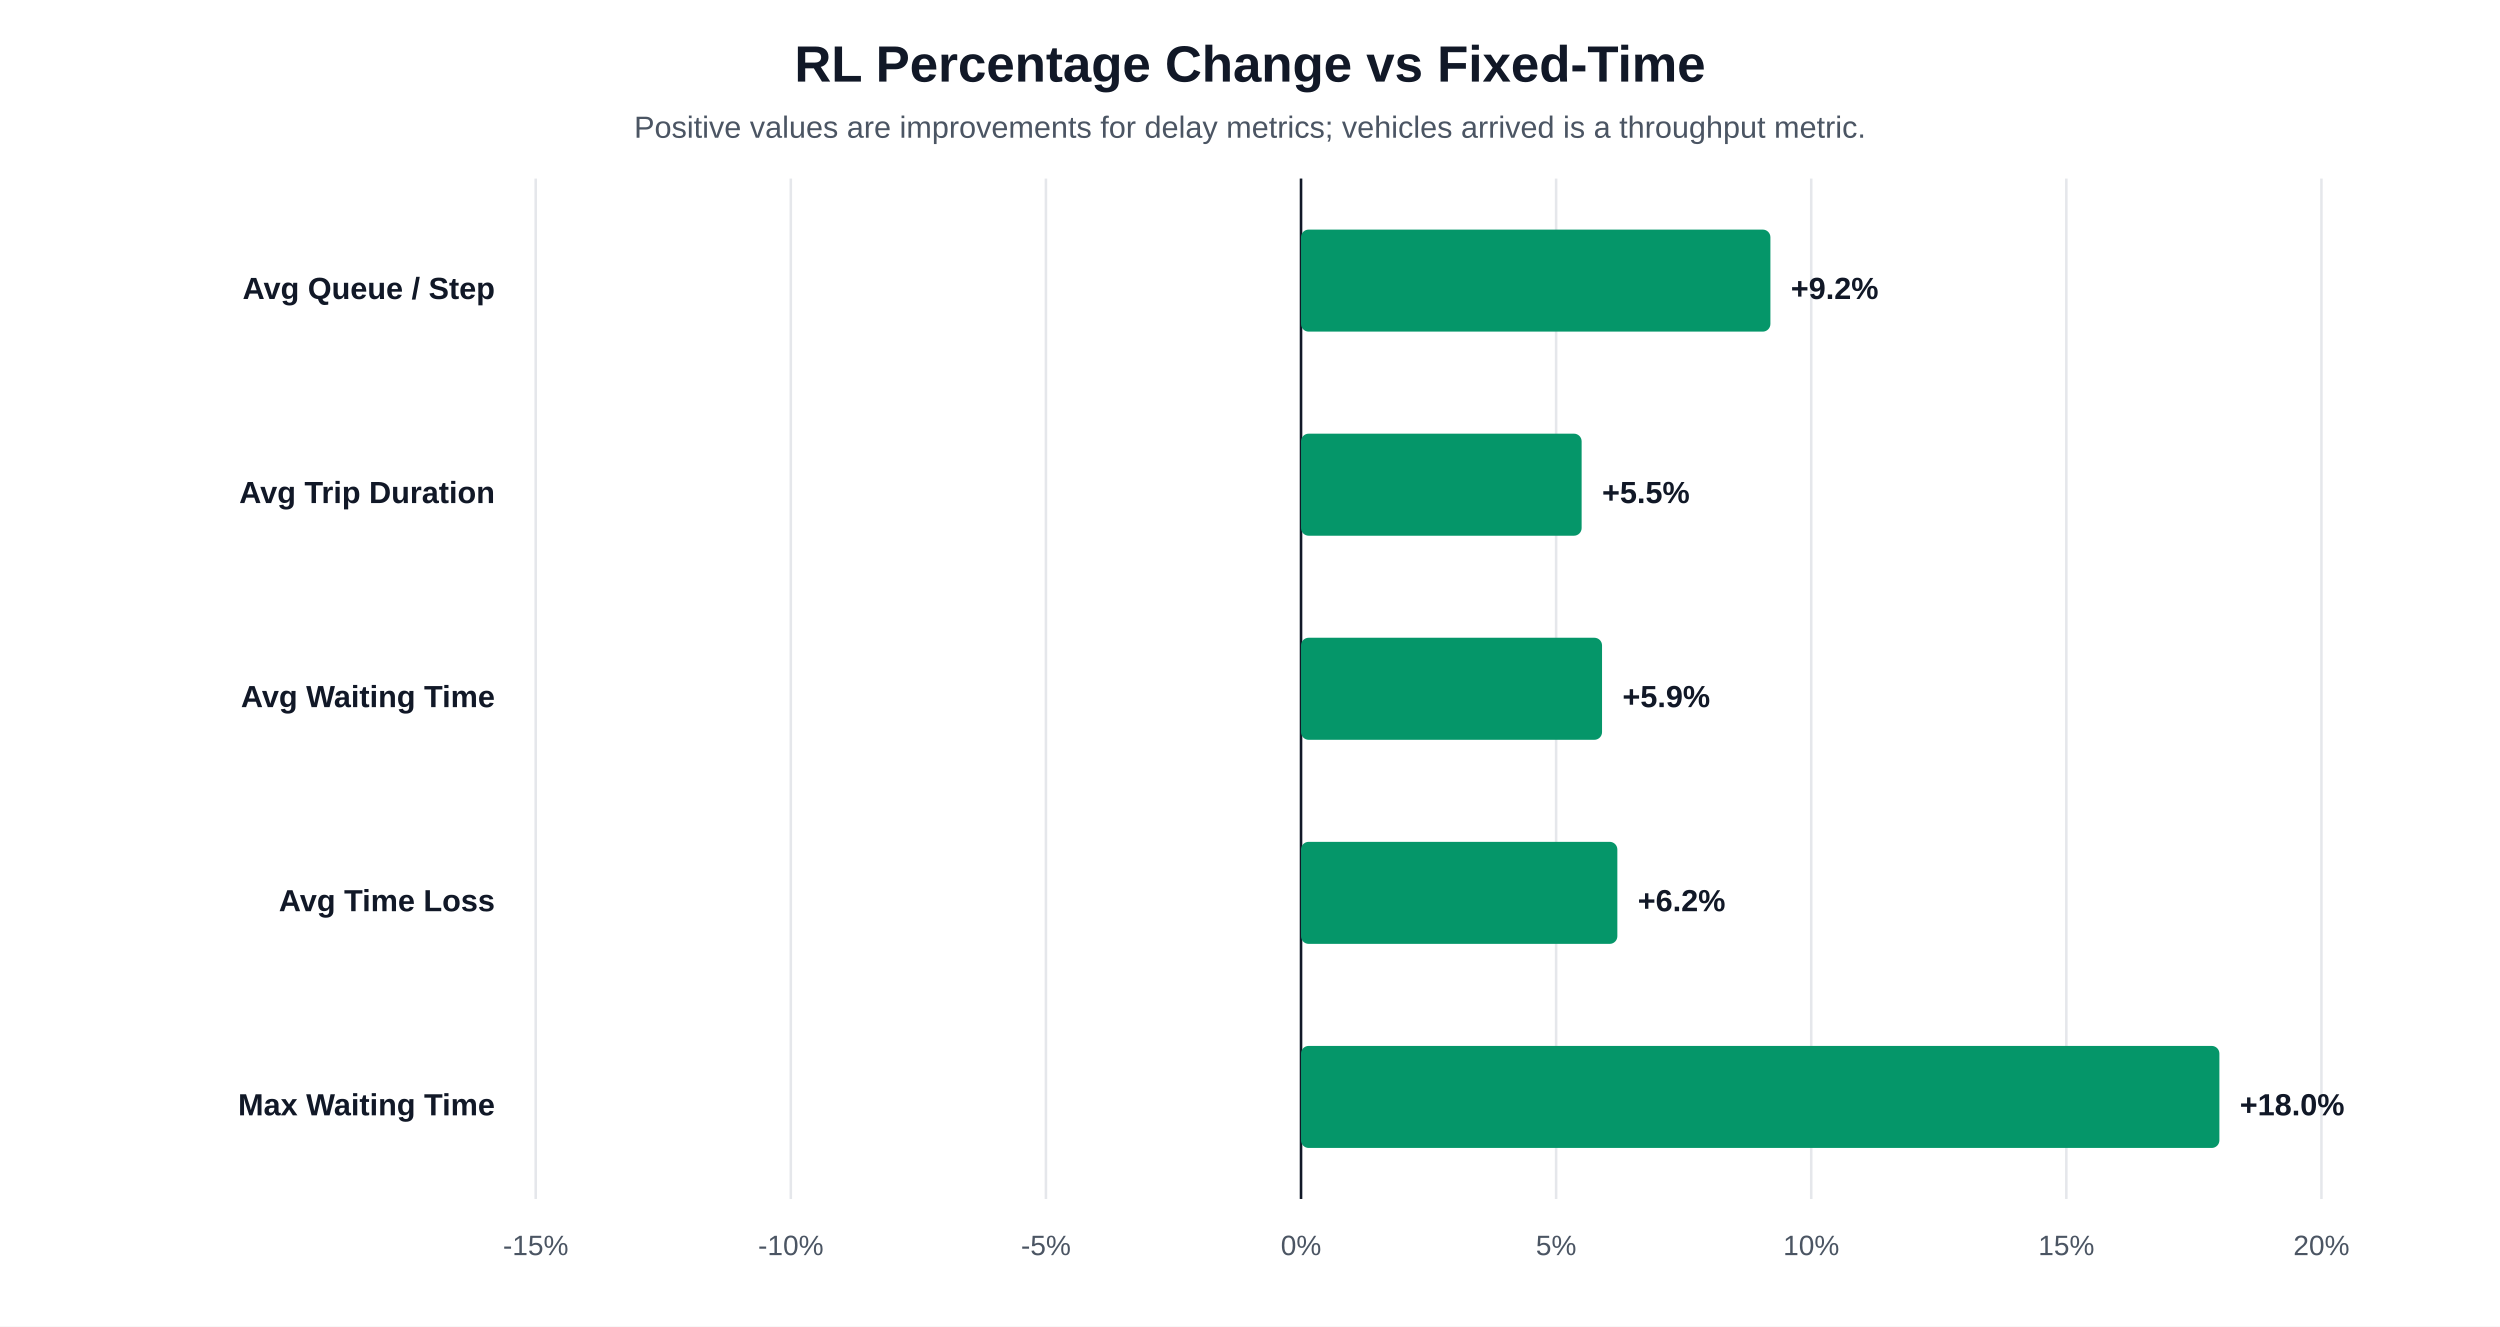
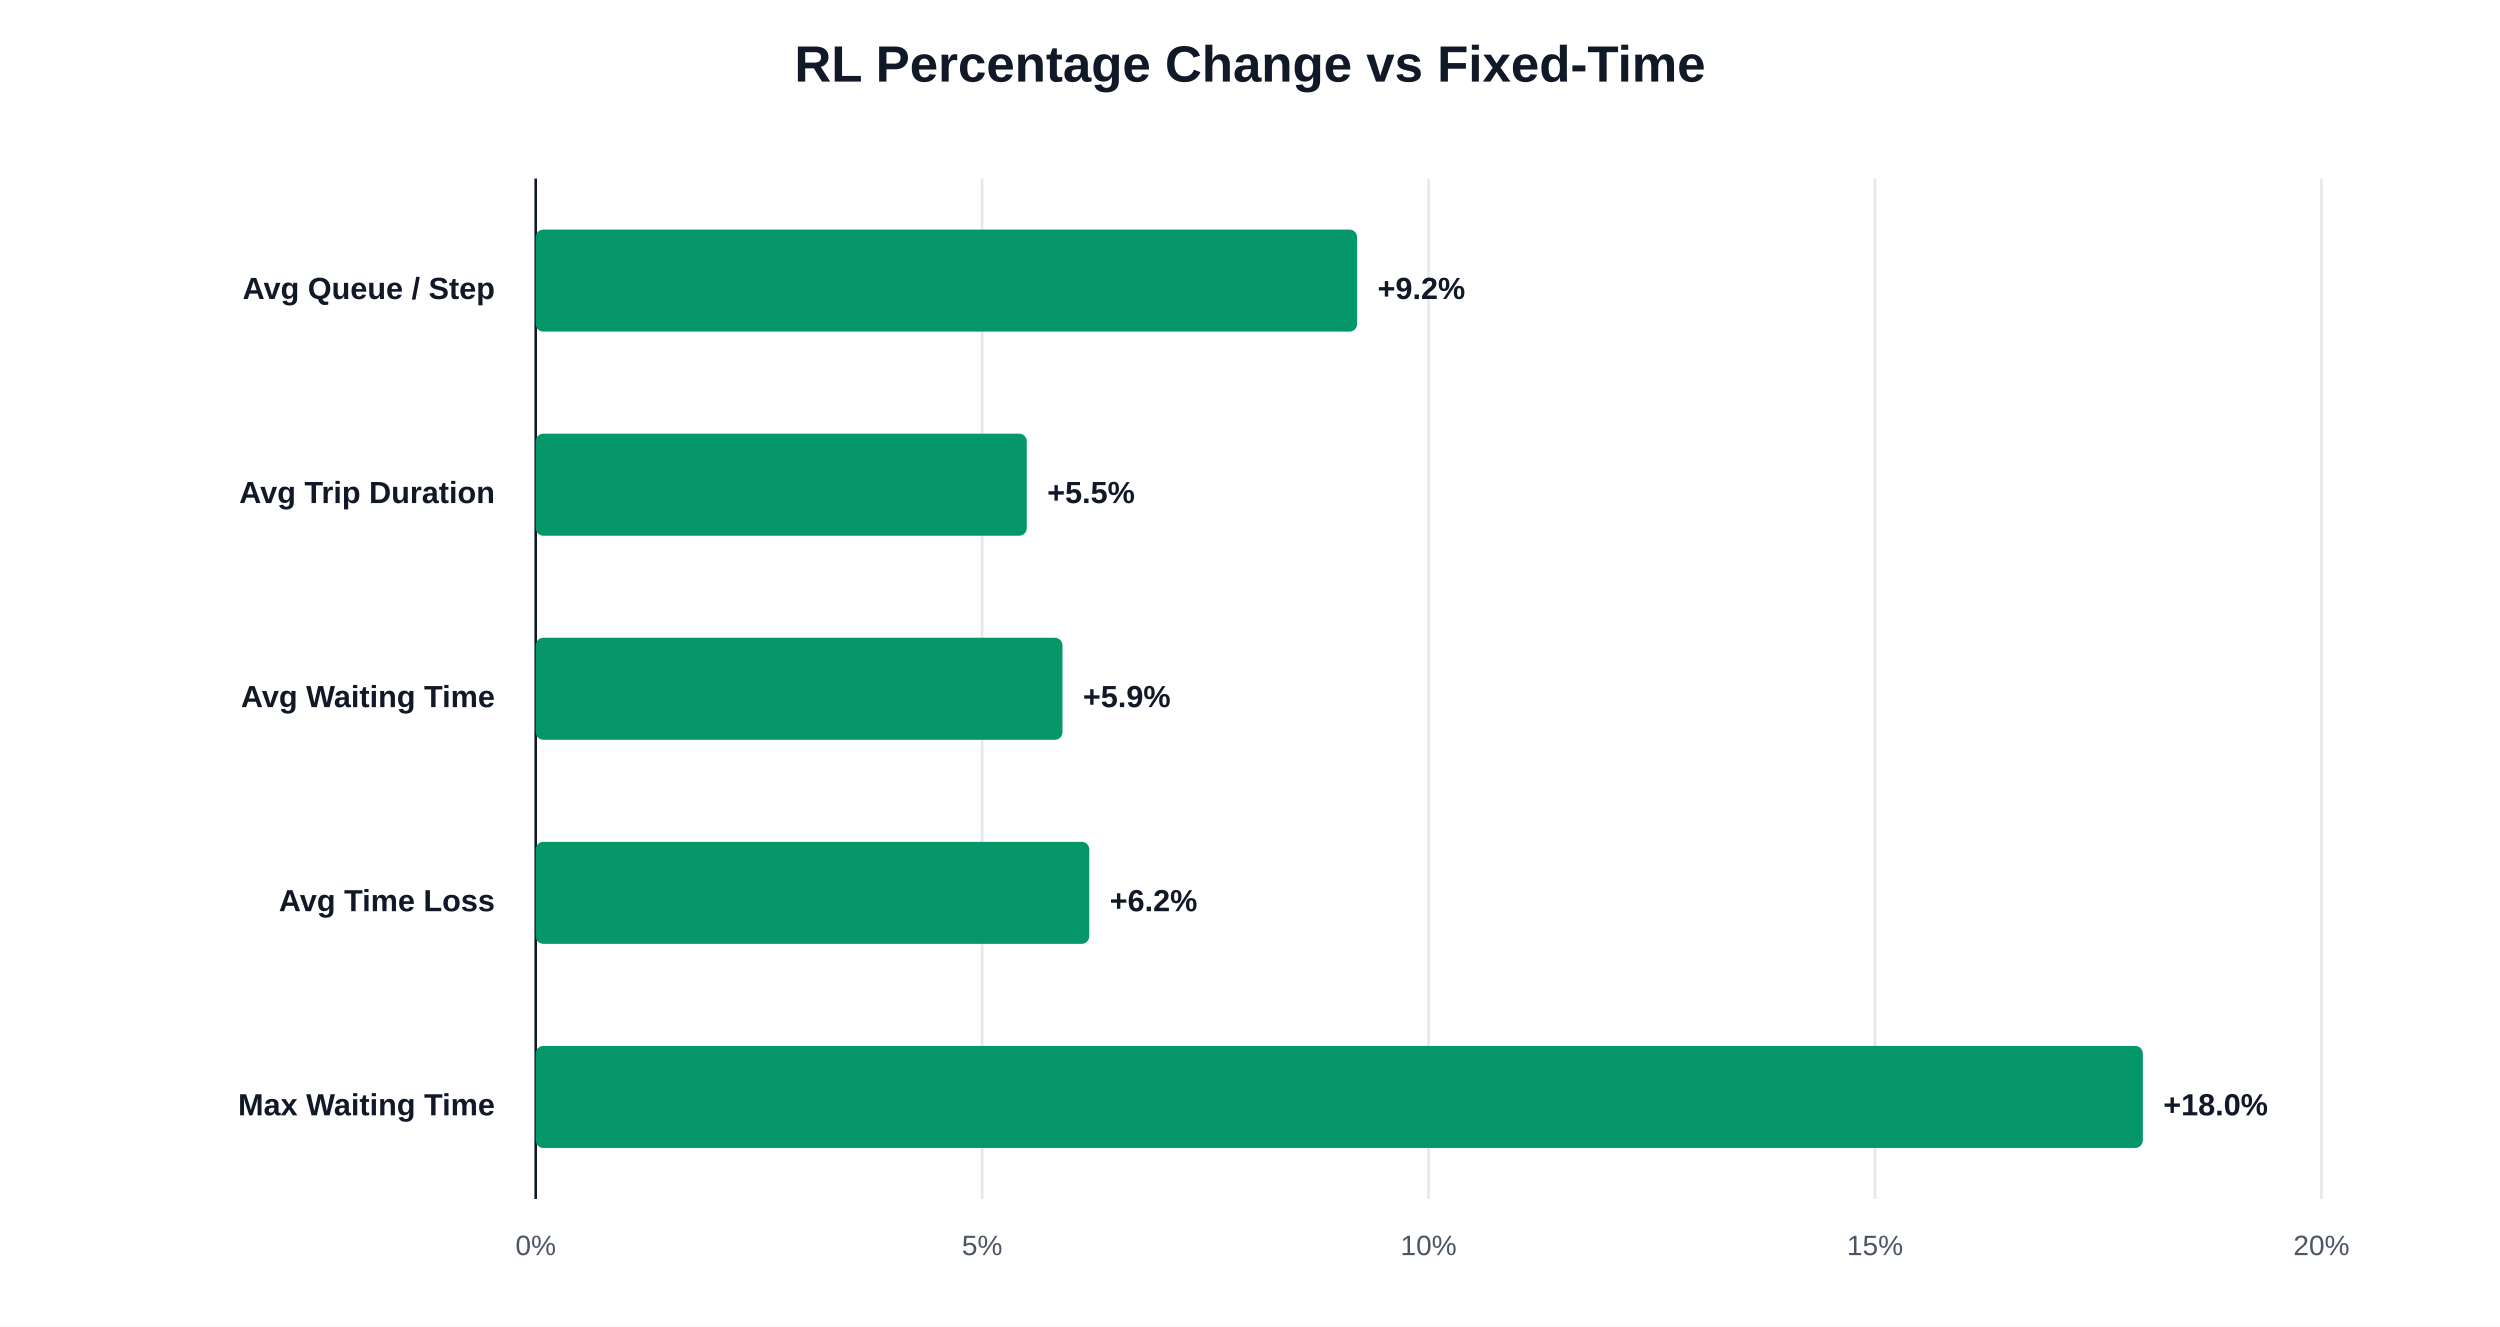
<svg xmlns="http://www.w3.org/2000/svg" width="980" height="520" viewBox="0 0 980 520">
  <rect width="100%" height="100%" fill="#FFFFFF" />
  <text x="490.0" y="32" font-family="Arial, sans-serif" font-size="20" font-weight="700" text-anchor="middle" fill="#111827">RL Percentage Change vs Fixed-Time</text>
-   <text x="490.0" y="54" font-family="Arial, sans-serif" font-size="12" font-weight="400" text-anchor="middle" fill="#4B5563">Positive values are improvements for delay metrics; vehicles arrived is a throughput metric.</text>
  <line x1="210.0" y1="70" x2="210.0" y2="470" stroke="#E5E7EB" />
-   <text x="210.0" y="492" font-family="Arial, sans-serif" font-size="11" font-weight="400" text-anchor="middle" fill="#4B5563">-15%</text>
-   <line x1="310.0" y1="70" x2="310.0" y2="470" stroke="#E5E7EB" />
-   <text x="310.0" y="492" font-family="Arial, sans-serif" font-size="11" font-weight="400" text-anchor="middle" fill="#4B5563">-10%</text>
-   <line x1="410.0" y1="70" x2="410.0" y2="470" stroke="#E5E7EB" />
-   <text x="410.0" y="492" font-family="Arial, sans-serif" font-size="11" font-weight="400" text-anchor="middle" fill="#4B5563">-5%</text>
-   <line x1="510.0" y1="70" x2="510.0" y2="470" stroke="#E5E7EB" />
-   <text x="510.0" y="492" font-family="Arial, sans-serif" font-size="11" font-weight="400" text-anchor="middle" fill="#4B5563">0%</text>
-   <line x1="610.0" y1="70" x2="610.0" y2="470" stroke="#E5E7EB" />
-   <text x="610.0" y="492" font-family="Arial, sans-serif" font-size="11" font-weight="400" text-anchor="middle" fill="#4B5563">5%</text>
-   <line x1="710.0" y1="70" x2="710.0" y2="470" stroke="#E5E7EB" />
-   <text x="710.0" y="492" font-family="Arial, sans-serif" font-size="11" font-weight="400" text-anchor="middle" fill="#4B5563">10%</text>
-   <line x1="810.0" y1="70" x2="810.0" y2="470" stroke="#E5E7EB" />
-   <text x="810.0" y="492" font-family="Arial, sans-serif" font-size="11" font-weight="400" text-anchor="middle" fill="#4B5563">15%</text>
+   <text x="210.0" y="492" font-family="Arial, sans-serif" font-size="11" font-weight="400" text-anchor="middle" fill="#4B5563">0%</text>
+   <line x1="385.0" y1="70" x2="385.0" y2="470" stroke="#E5E7EB" />
+   <text x="385.0" y="492" font-family="Arial, sans-serif" font-size="11" font-weight="400" text-anchor="middle" fill="#4B5563">5%</text>
+   <line x1="560.0" y1="70" x2="560.0" y2="470" stroke="#E5E7EB" />
+   <text x="560.0" y="492" font-family="Arial, sans-serif" font-size="11" font-weight="400" text-anchor="middle" fill="#4B5563">10%</text>
+   <line x1="735.0" y1="70" x2="735.0" y2="470" stroke="#E5E7EB" />
+   <text x="735.0" y="492" font-family="Arial, sans-serif" font-size="11" font-weight="400" text-anchor="middle" fill="#4B5563">15%</text>
  <line x1="910.0" y1="70" x2="910.0" y2="470" stroke="#E5E7EB" />
  <text x="910.0" y="492" font-family="Arial, sans-serif" font-size="11" font-weight="400" text-anchor="middle" fill="#4B5563">20%</text>
-   <line x1="510.0" y1="70" x2="510.0" y2="470" stroke="#111827" />
+   <line x1="210.0" y1="70" x2="210.0" y2="470" stroke="#111827" />
  <text x="194" y="117.2" font-family="Arial, sans-serif" font-size="12" font-weight="600" text-anchor="end" fill="#111827">Avg Queue / Step</text>
-   <rect x="510.0" y="90.0" width="184.0" height="40.0" fill="#059669" rx="3" />
-   <text x="702.0" y="117.2" font-family="Arial, sans-serif" font-size="12" font-weight="700" text-anchor="start" fill="#111827">+9.2%</text>
+   <rect x="210.0" y="90.0" width="322.0" height="40.0" fill="#059669" rx="3" />
+   <text x="540.0" y="117.2" font-family="Arial, sans-serif" font-size="12" font-weight="700" text-anchor="start" fill="#111827">+9.2%</text>
  <text x="194" y="197.2" font-family="Arial, sans-serif" font-size="12" font-weight="600" text-anchor="end" fill="#111827">Avg Trip Duration</text>
-   <rect x="510.0" y="170.0" width="110.0" height="40.0" fill="#059669" rx="3" />
-   <text x="628.0" y="197.2" font-family="Arial, sans-serif" font-size="12" font-weight="700" text-anchor="start" fill="#111827">+5.5%</text>
+   <rect x="210.0" y="170.0" width="192.5" height="40.0" fill="#059669" rx="3" />
+   <text x="410.5" y="197.2" font-family="Arial, sans-serif" font-size="12" font-weight="700" text-anchor="start" fill="#111827">+5.5%</text>
  <text x="194" y="277.2" font-family="Arial, sans-serif" font-size="12" font-weight="600" text-anchor="end" fill="#111827">Avg Waiting Time</text>
-   <rect x="510.0" y="250.0" width="118.0" height="40.0" fill="#059669" rx="3" />
-   <text x="636.0" y="277.2" font-family="Arial, sans-serif" font-size="12" font-weight="700" text-anchor="start" fill="#111827">+5.9%</text>
+   <rect x="210.0" y="250.0" width="206.5" height="40.0" fill="#059669" rx="3" />
+   <text x="424.5" y="277.2" font-family="Arial, sans-serif" font-size="12" font-weight="700" text-anchor="start" fill="#111827">+5.9%</text>
  <text x="194" y="357.2" font-family="Arial, sans-serif" font-size="12" font-weight="600" text-anchor="end" fill="#111827">Avg Time Loss</text>
-   <rect x="510.0" y="330.0" width="124.0" height="40.0" fill="#059669" rx="3" />
-   <text x="642.0" y="357.2" font-family="Arial, sans-serif" font-size="12" font-weight="700" text-anchor="start" fill="#111827">+6.2%</text>
+   <rect x="210.0" y="330.0" width="217.0" height="40.0" fill="#059669" rx="3" />
+   <text x="435.0" y="357.2" font-family="Arial, sans-serif" font-size="12" font-weight="700" text-anchor="start" fill="#111827">+6.2%</text>
  <text x="194" y="437.2" font-family="Arial, sans-serif" font-size="12" font-weight="600" text-anchor="end" fill="#111827">Max Waiting Time</text>
-   <rect x="510.0" y="410.0" width="360.0" height="40.0" fill="#059669" rx="3" />
-   <text x="878.0" y="437.2" font-family="Arial, sans-serif" font-size="12" font-weight="700" text-anchor="start" fill="#111827">+18.0%</text>
+   <rect x="210.0" y="410.0" width="630.0" height="40.0" fill="#059669" rx="3" />
+   <text x="848.0" y="437.2" font-family="Arial, sans-serif" font-size="12" font-weight="700" text-anchor="start" fill="#111827">+18.0%</text>
</svg>
